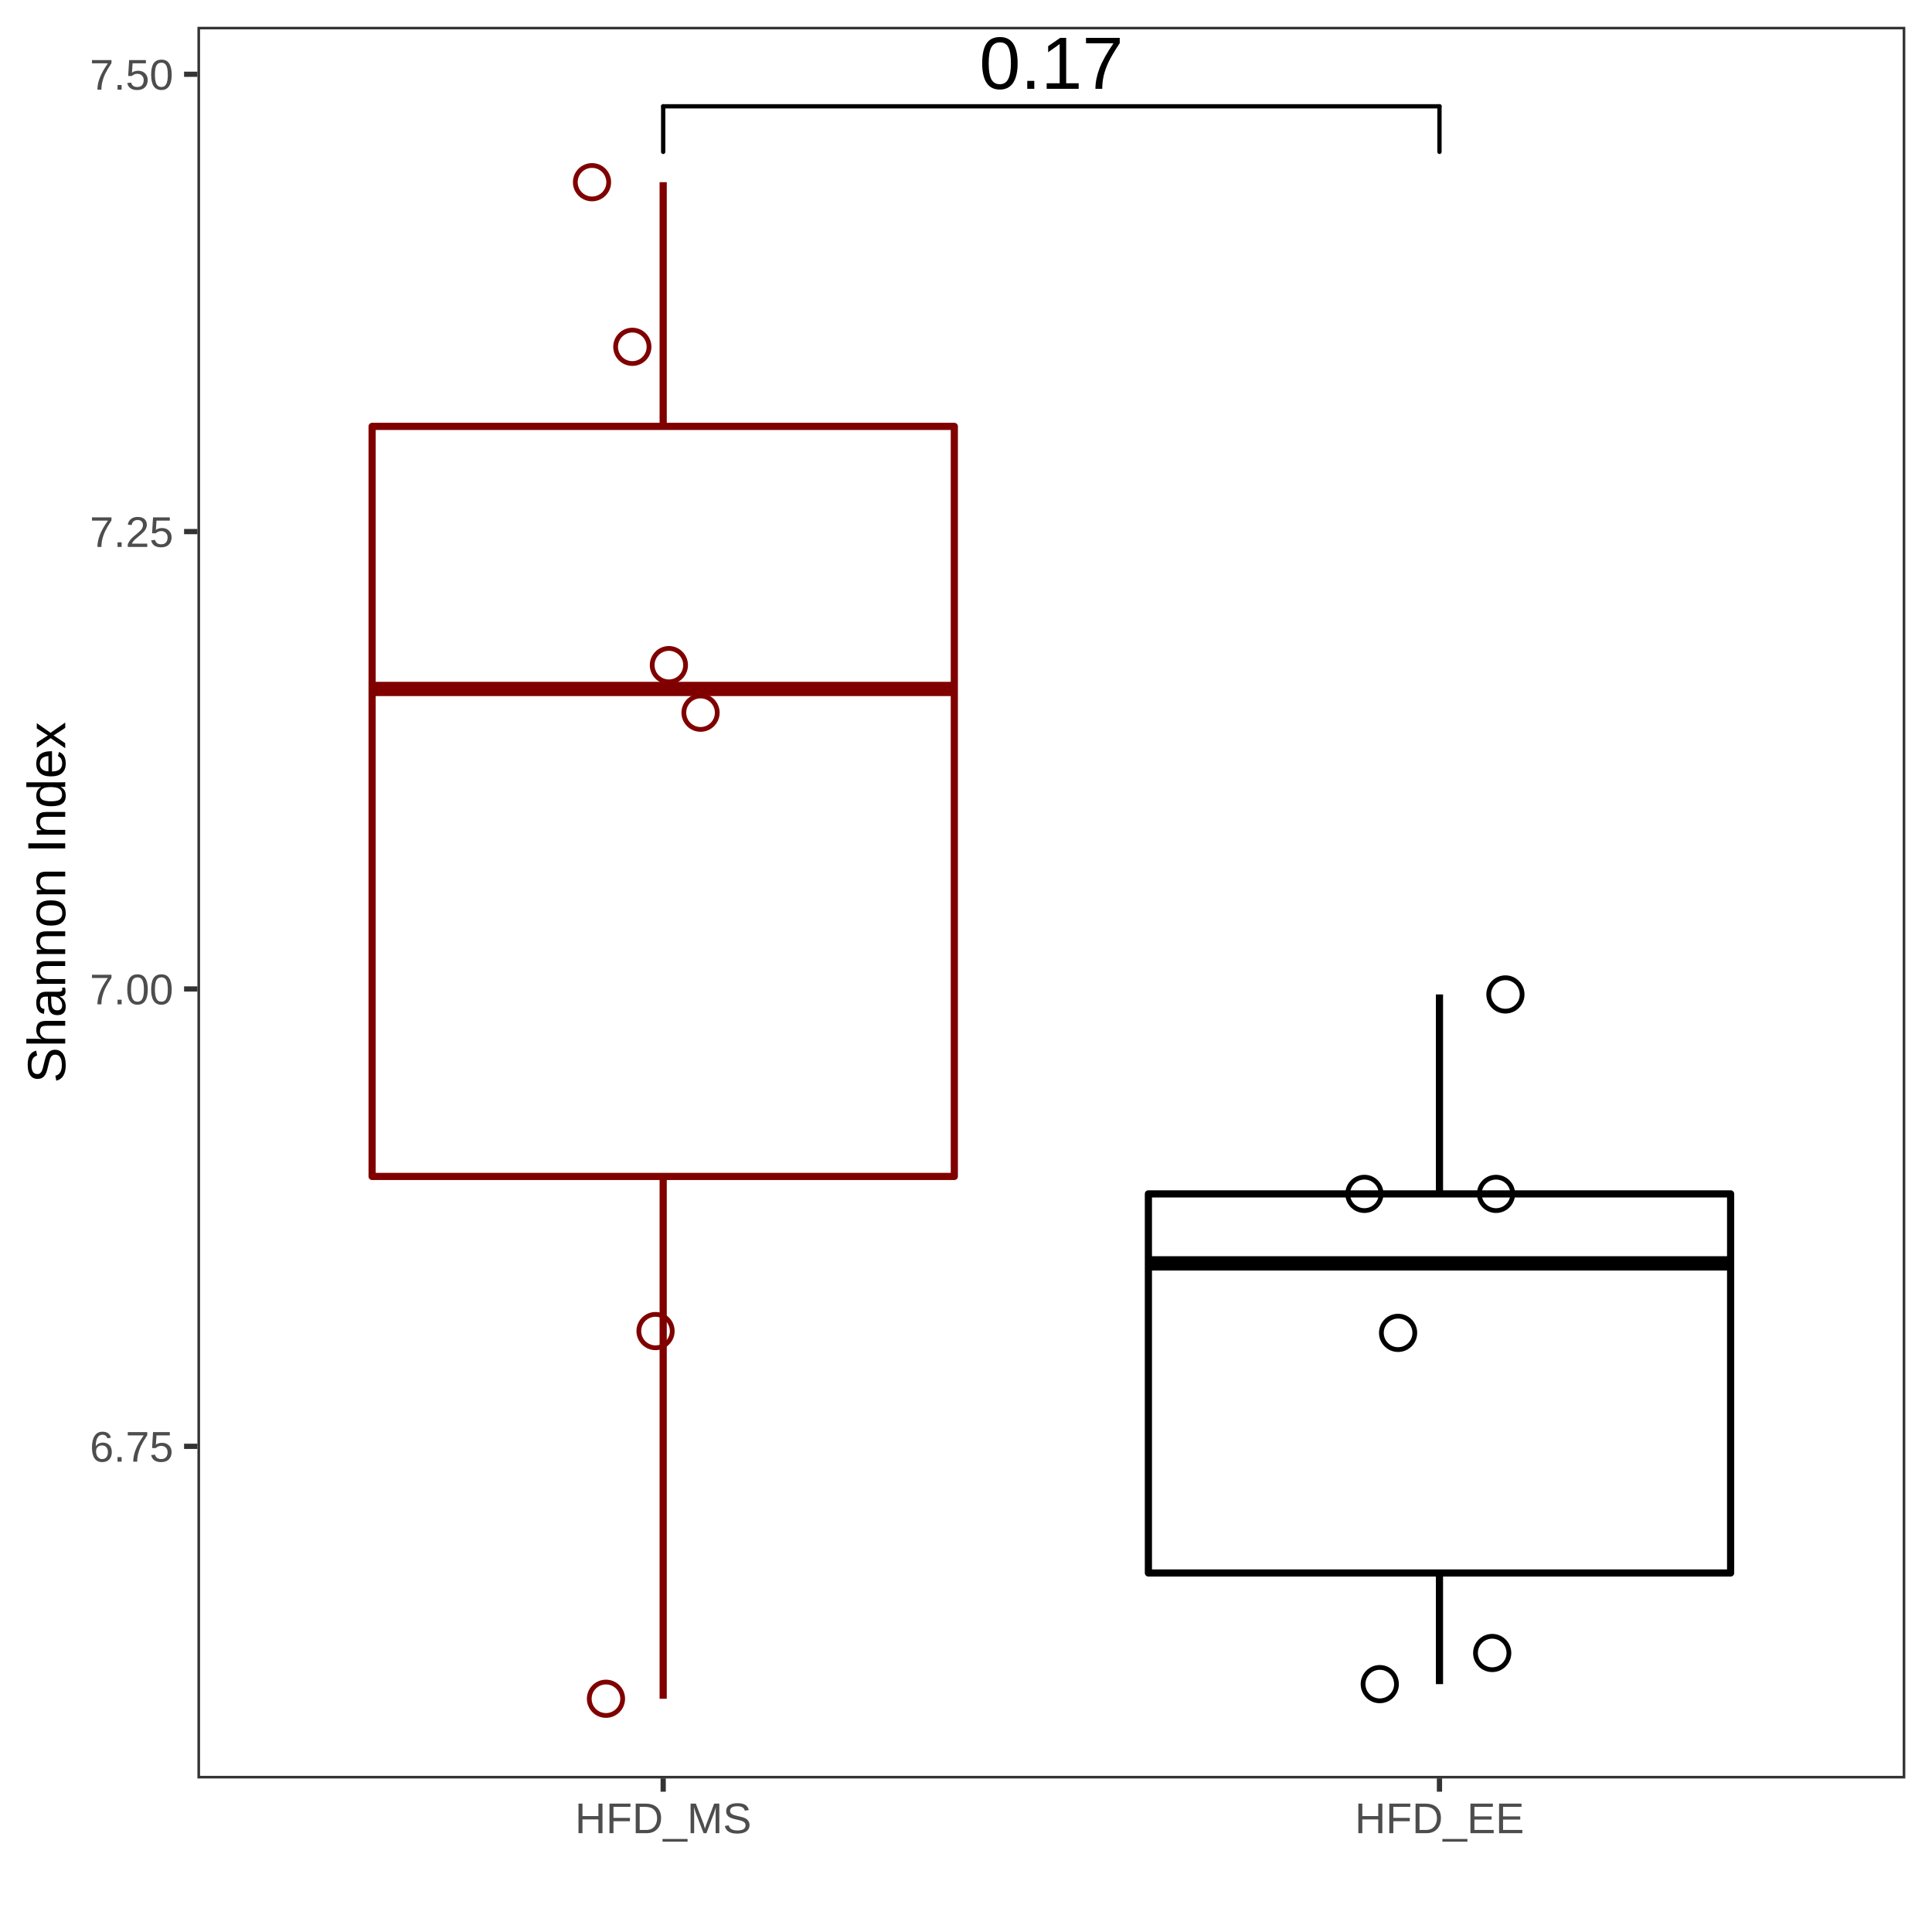
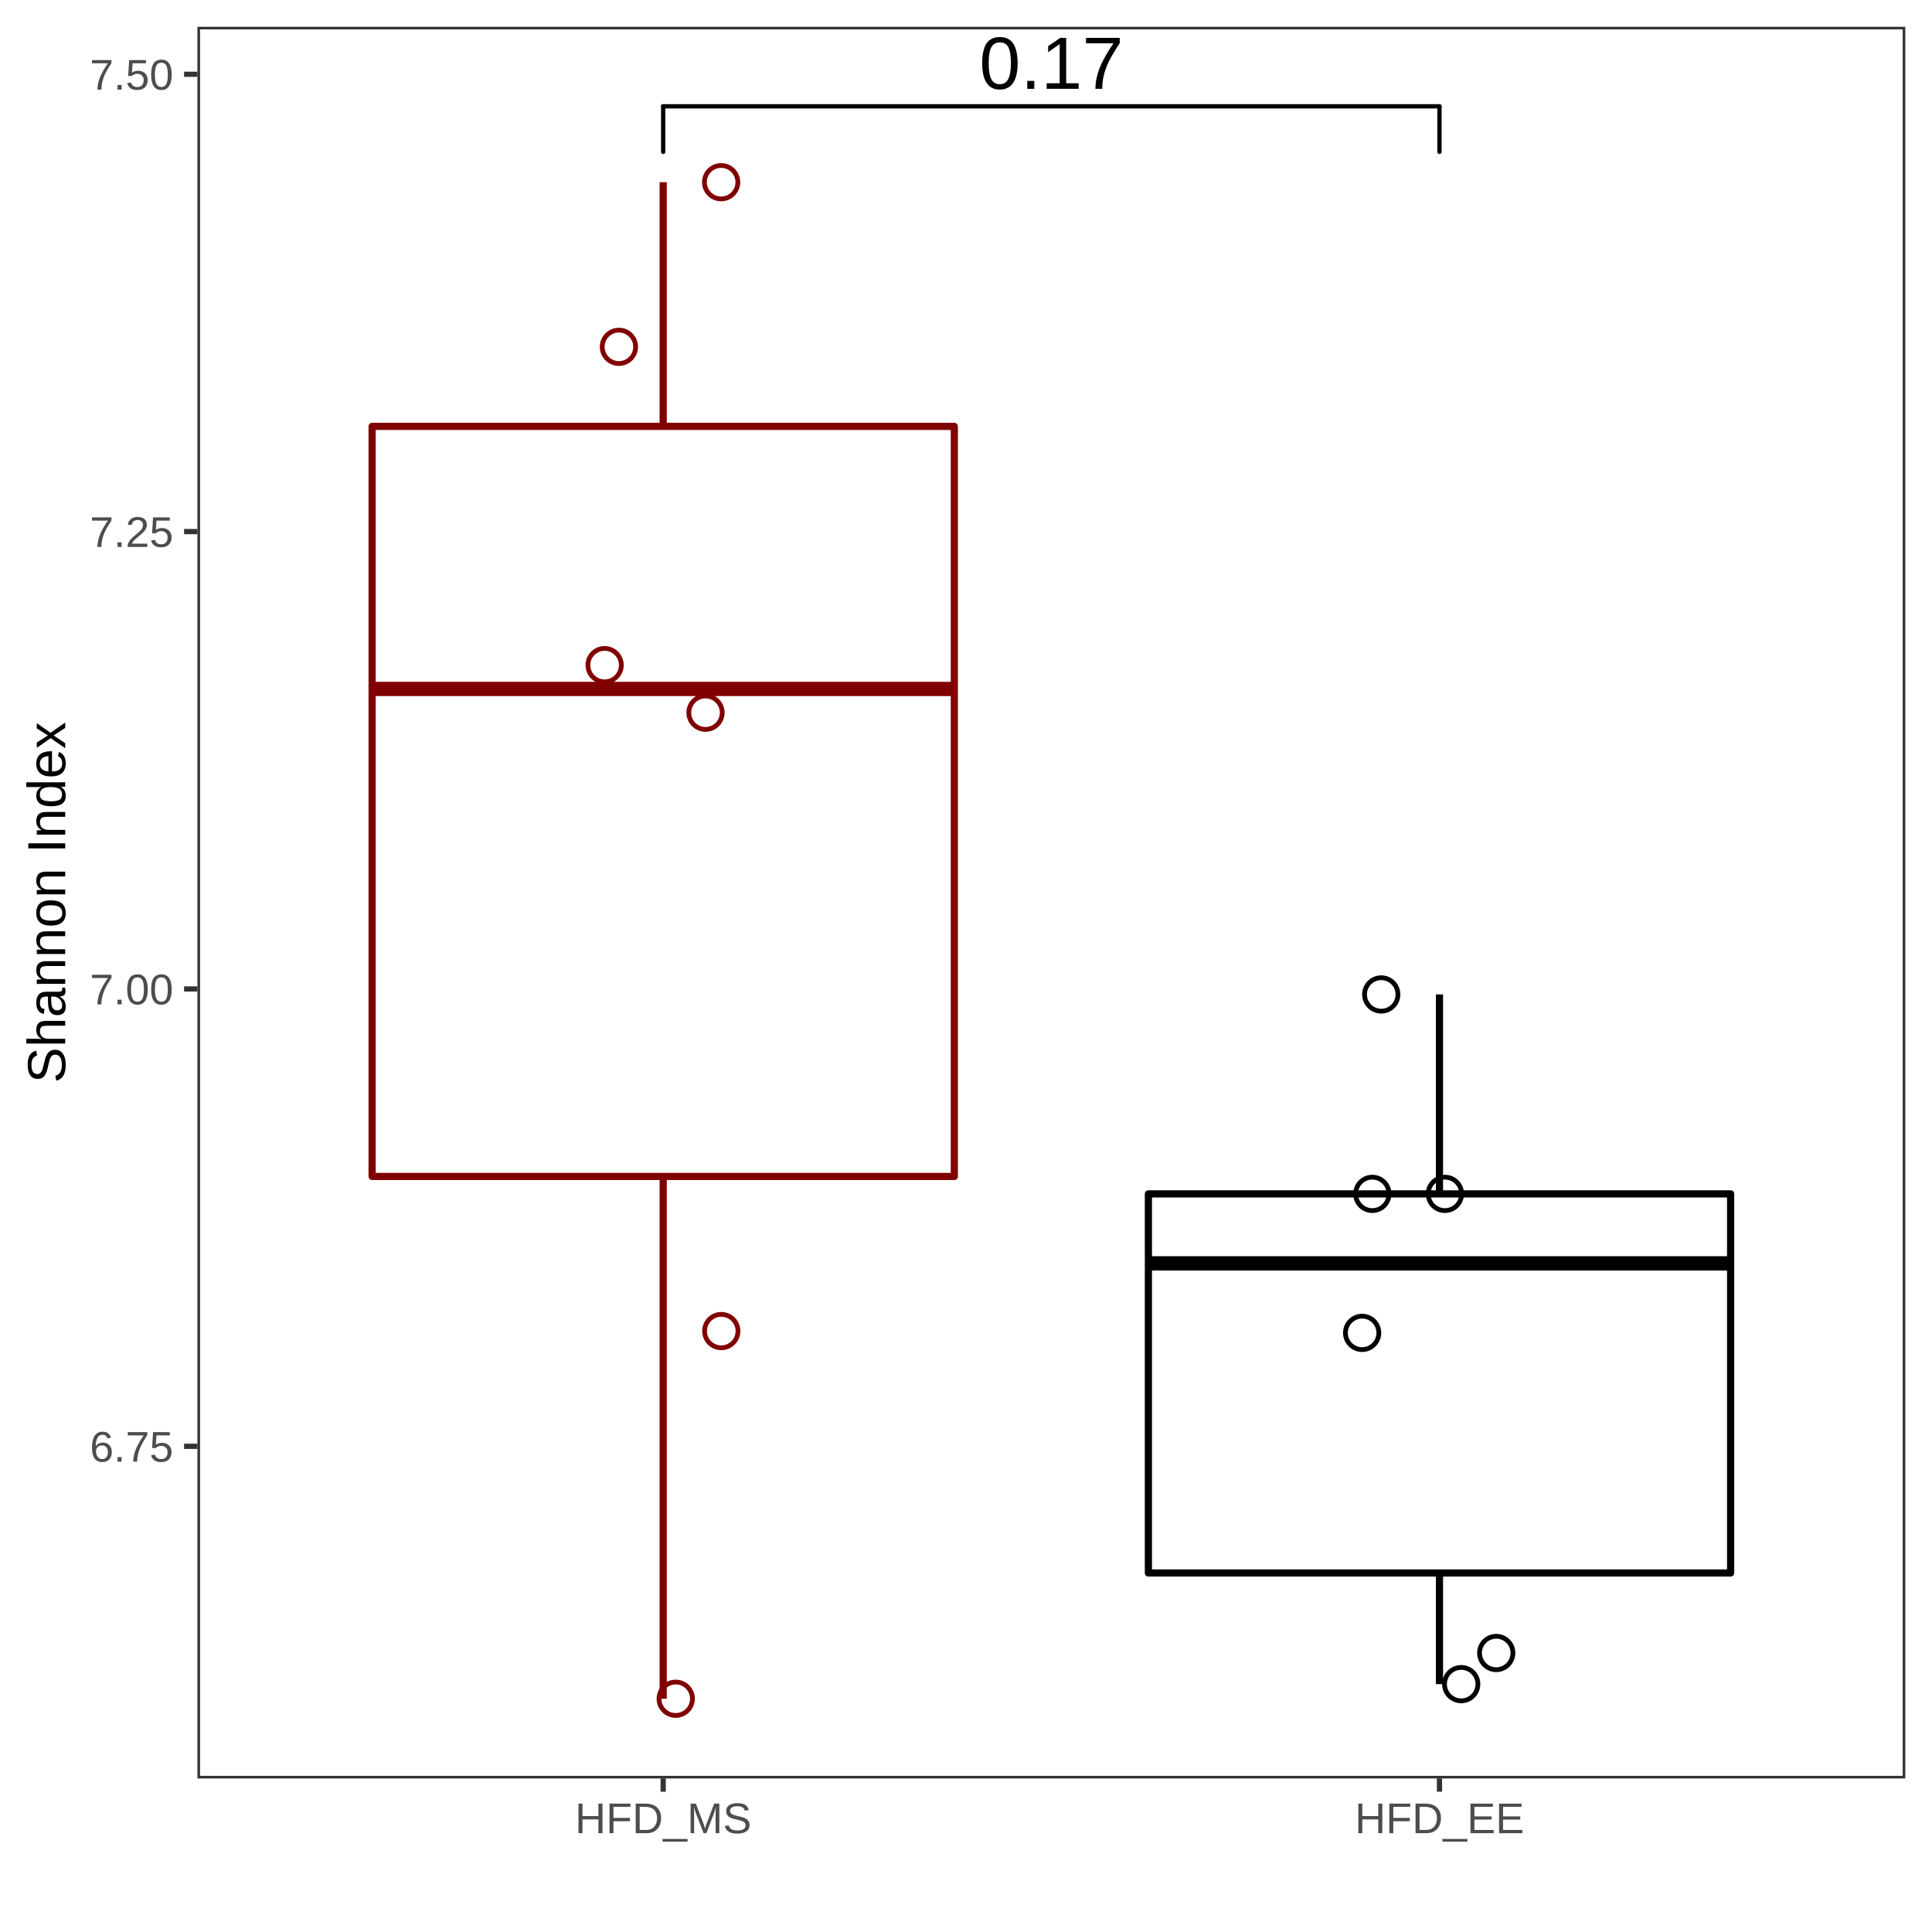
<svg xmlns="http://www.w3.org/2000/svg" class="svglite" width="288.00pt" height="288.00pt" viewBox="0 0 288.00 288.00">
  <defs>
    <style type="text/css">
    .svglite line, .svglite polyline, .svglite polygon, .svglite path, .svglite rect, .svglite circle {
      fill: none;
      stroke: #000000;
      stroke-linecap: round;
      stroke-linejoin: round;
      stroke-miterlimit: 10.00;
    }
    .svglite text {
      white-space: pre;
    }
  </style>
  </defs>
  <rect width="100%" height="100%" style="stroke: none; fill: #FFFFFF;" />
  <defs>
    <clipPath id="cpMC4wMHwyODguMDB8MC4wMHwyODguMDA=">
      <rect x="0.00" y="0.00" width="288.00" height="288.00" />
    </clipPath>
  </defs>
  <g clip-path="url(#cpMC4wMHwyODguMDB8MC4wMHwyODguMDA=)">
    <rect x="0.00" y="0.00" width="288.00" height="288.00" style="stroke-width: 0.78; stroke: #FFFFFF; fill: #FFFFFF;" />
  </g>
  <defs>
    <clipPath id="cpMjkuNDN8Mjg0LjAxfDMuOTl8MjY1LjEw">
      <rect x="29.43" y="3.99" width="254.59" height="261.12" />
    </clipPath>
  </defs>
  <g clip-path="url(#cpMjkuNDN8Mjg0LjAxfDMuOTl8MjY1LjEw)">
    <rect x="29.43" y="3.99" width="254.59" height="261.12" style="stroke-width: 0.78; stroke: none; fill: #FFFFFF;" />
    <line x1="98.86" y1="63.56" x2="98.86" y2="27.16" style="stroke-width: 1.07; stroke: #800000; stroke-linecap: butt;" />
    <line x1="98.86" y1="175.37" x2="98.86" y2="253.23" style="stroke-width: 1.07; stroke: #800000; stroke-linecap: butt;" />
    <polygon points="55.47,63.56 55.47,175.37 142.26,175.37 142.26,63.56 55.47,63.56 " style="stroke-width: 1.07; stroke: #800000; fill: #FFFFFF;" />
    <line x1="55.47" y1="102.70" x2="142.26" y2="102.70" style="stroke-width: 2.13; stroke: #800000; stroke-linecap: butt;" />
    <line x1="214.58" y1="177.97" x2="214.58" y2="148.24" style="stroke-width: 1.07; stroke-linecap: butt;" />
    <line x1="214.58" y1="234.48" x2="214.58" y2="251.05" style="stroke-width: 1.07; stroke-linecap: butt;" />
    <polygon points="171.19,177.97 171.19,234.48 257.98,234.48 257.98,177.97 171.19,177.97 " style="stroke-width: 1.07; fill: #FFFFFF;" />
    <line x1="171.19" y1="188.33" x2="257.98" y2="188.33" style="stroke-width: 2.13; stroke-linecap: butt;" />
-     <circle cx="223.01" cy="177.97" r="2.49" style="stroke-width: 0.71;" />
-     <circle cx="94.26" cy="51.70" r="2.49" style="stroke-width: 0.71; stroke: #800000;" />
-     <circle cx="224.41" cy="148.24" r="2.49" style="stroke-width: 0.71;" />
-     <circle cx="99.71" cy="99.15" r="2.49" style="stroke-width: 0.71; stroke: #800000;" />
-     <circle cx="205.68" cy="251.05" r="2.49" style="stroke-width: 0.71;" />
-     <circle cx="90.33" cy="253.23" r="2.49" style="stroke-width: 0.71; stroke: #800000;" />
-     <circle cx="222.44" cy="246.41" r="2.49" style="stroke-width: 0.71;" />
-     <circle cx="208.41" cy="198.69" r="2.49" style="stroke-width: 0.71;" />
-     <circle cx="88.25" cy="27.16" r="2.49" style="stroke-width: 0.71; stroke: #800000;" />
-     <circle cx="97.72" cy="198.42" r="2.49" style="stroke-width: 0.71; stroke: #800000;" />
-     <circle cx="203.39" cy="177.97" r="2.49" style="stroke-width: 0.71;" />
-     <circle cx="104.43" cy="106.24" r="2.49" style="stroke-width: 0.71; stroke: #800000;" />
+     <circle cx="215.39" cy="177.97" r="2.49" style="stroke-width: 0.71;" />
+     <circle cx="92.26" cy="51.70" r="2.49" style="stroke-width: 0.71; stroke: #800000;" />
+     <circle cx="205.90" cy="148.24" r="2.49" style="stroke-width: 0.71;" />
+     <circle cx="90.13" cy="99.15" r="2.49" style="stroke-width: 0.71; stroke: #800000;" />
+     <circle cx="217.82" cy="251.05" r="2.49" style="stroke-width: 0.71;" />
+     <circle cx="100.73" cy="253.23" r="2.49" style="stroke-width: 0.71; stroke: #800000;" />
+     <circle cx="223.04" cy="246.41" r="2.49" style="stroke-width: 0.71;" />
+     <circle cx="203.05" cy="198.69" r="2.49" style="stroke-width: 0.71;" />
+     <circle cx="107.50" cy="27.16" r="2.49" style="stroke-width: 0.71; stroke: #800000;" />
+     <circle cx="107.52" cy="198.42" r="2.49" style="stroke-width: 0.71; stroke: #800000;" />
+     <circle cx="204.57" cy="177.97" r="2.49" style="stroke-width: 0.71;" />
+     <circle cx="105.17" cy="106.24" r="2.49" style="stroke-width: 0.71; stroke: #800000;" />
    <text x="156.72" y="13.24" text-anchor="middle" style="font-size: 11.04px; font-family: &quot;Arial&quot;;" textLength="21.47px" lengthAdjust="spacingAndGlyphs">0.17</text>
    <line x1="214.58" y1="22.64" x2="214.58" y2="15.85" style="stroke-width: 0.64;" />
    <line x1="214.58" y1="15.85" x2="98.86" y2="15.85" style="stroke-width: 0.64;" />
    <line x1="98.86" y1="15.85" x2="98.86" y2="22.64" style="stroke-width: 0.64;" />
    <rect x="29.43" y="3.99" width="254.59" height="261.12" style="stroke-width: 0.78; stroke: #333333;" />
  </g>
  <g clip-path="url(#cpMC4wMHwyODguMDB8MC4wMHwyODguMDA=)">
    <text x="25.84" y="217.89" text-anchor="end" style="font-size: 6.40px;fill: #4D4D4D; font-family: &quot;Arial&quot;;" textLength="12.45px" lengthAdjust="spacingAndGlyphs">6.75</text>
    <text x="25.84" y="149.71" text-anchor="end" style="font-size: 6.40px;fill: #4D4D4D; font-family: &quot;Arial&quot;;" textLength="12.45px" lengthAdjust="spacingAndGlyphs">7.00</text>
    <text x="25.84" y="81.53" text-anchor="end" style="font-size: 6.40px;fill: #4D4D4D; font-family: &quot;Arial&quot;;" textLength="12.45px" lengthAdjust="spacingAndGlyphs">7.25</text>
    <text x="25.84" y="13.36" text-anchor="end" style="font-size: 6.40px;fill: #4D4D4D; font-family: &quot;Arial&quot;;" textLength="12.45px" lengthAdjust="spacingAndGlyphs">7.50</text>
    <polyline points="27.44,215.60 29.43,215.60 " style="stroke-width: 0.78; stroke: #333333; stroke-linecap: butt;" />
    <polyline points="27.44,147.42 29.43,147.42 " style="stroke-width: 0.78; stroke: #333333; stroke-linecap: butt;" />
    <polyline points="27.44,79.24 29.43,79.24 " style="stroke-width: 0.78; stroke: #333333; stroke-linecap: butt;" />
    <polyline points="27.44,11.07 29.43,11.07 " style="stroke-width: 0.78; stroke: #333333; stroke-linecap: butt;" />
    <polyline points="98.86,267.09 98.86,265.10 " style="stroke-width: 0.78; stroke: #333333; stroke-linecap: butt;" />
    <polyline points="214.58,267.09 214.58,265.10 " style="stroke-width: 0.78; stroke: #333333; stroke-linecap: butt;" />
    <text x="98.86" y="273.27" text-anchor="middle" style="font-size: 6.40px;fill: #4D4D4D; font-family: &quot;Arial&quot;;" textLength="26.28px" lengthAdjust="spacingAndGlyphs">HFD_MS</text>
    <text x="214.58" y="273.27" text-anchor="middle" style="font-size: 6.40px;fill: #4D4D4D; font-family: &quot;Arial&quot;;" textLength="25.21px" lengthAdjust="spacingAndGlyphs">HFD_EE</text>
    <text transform="translate(9.72,134.54) rotate(-90)" text-anchor="middle" style="font-size: 8.00px; font-family: &quot;Arial&quot;;" textLength="53.83px" lengthAdjust="spacingAndGlyphs">Shannon Index</text>
  </g>
</svg>
